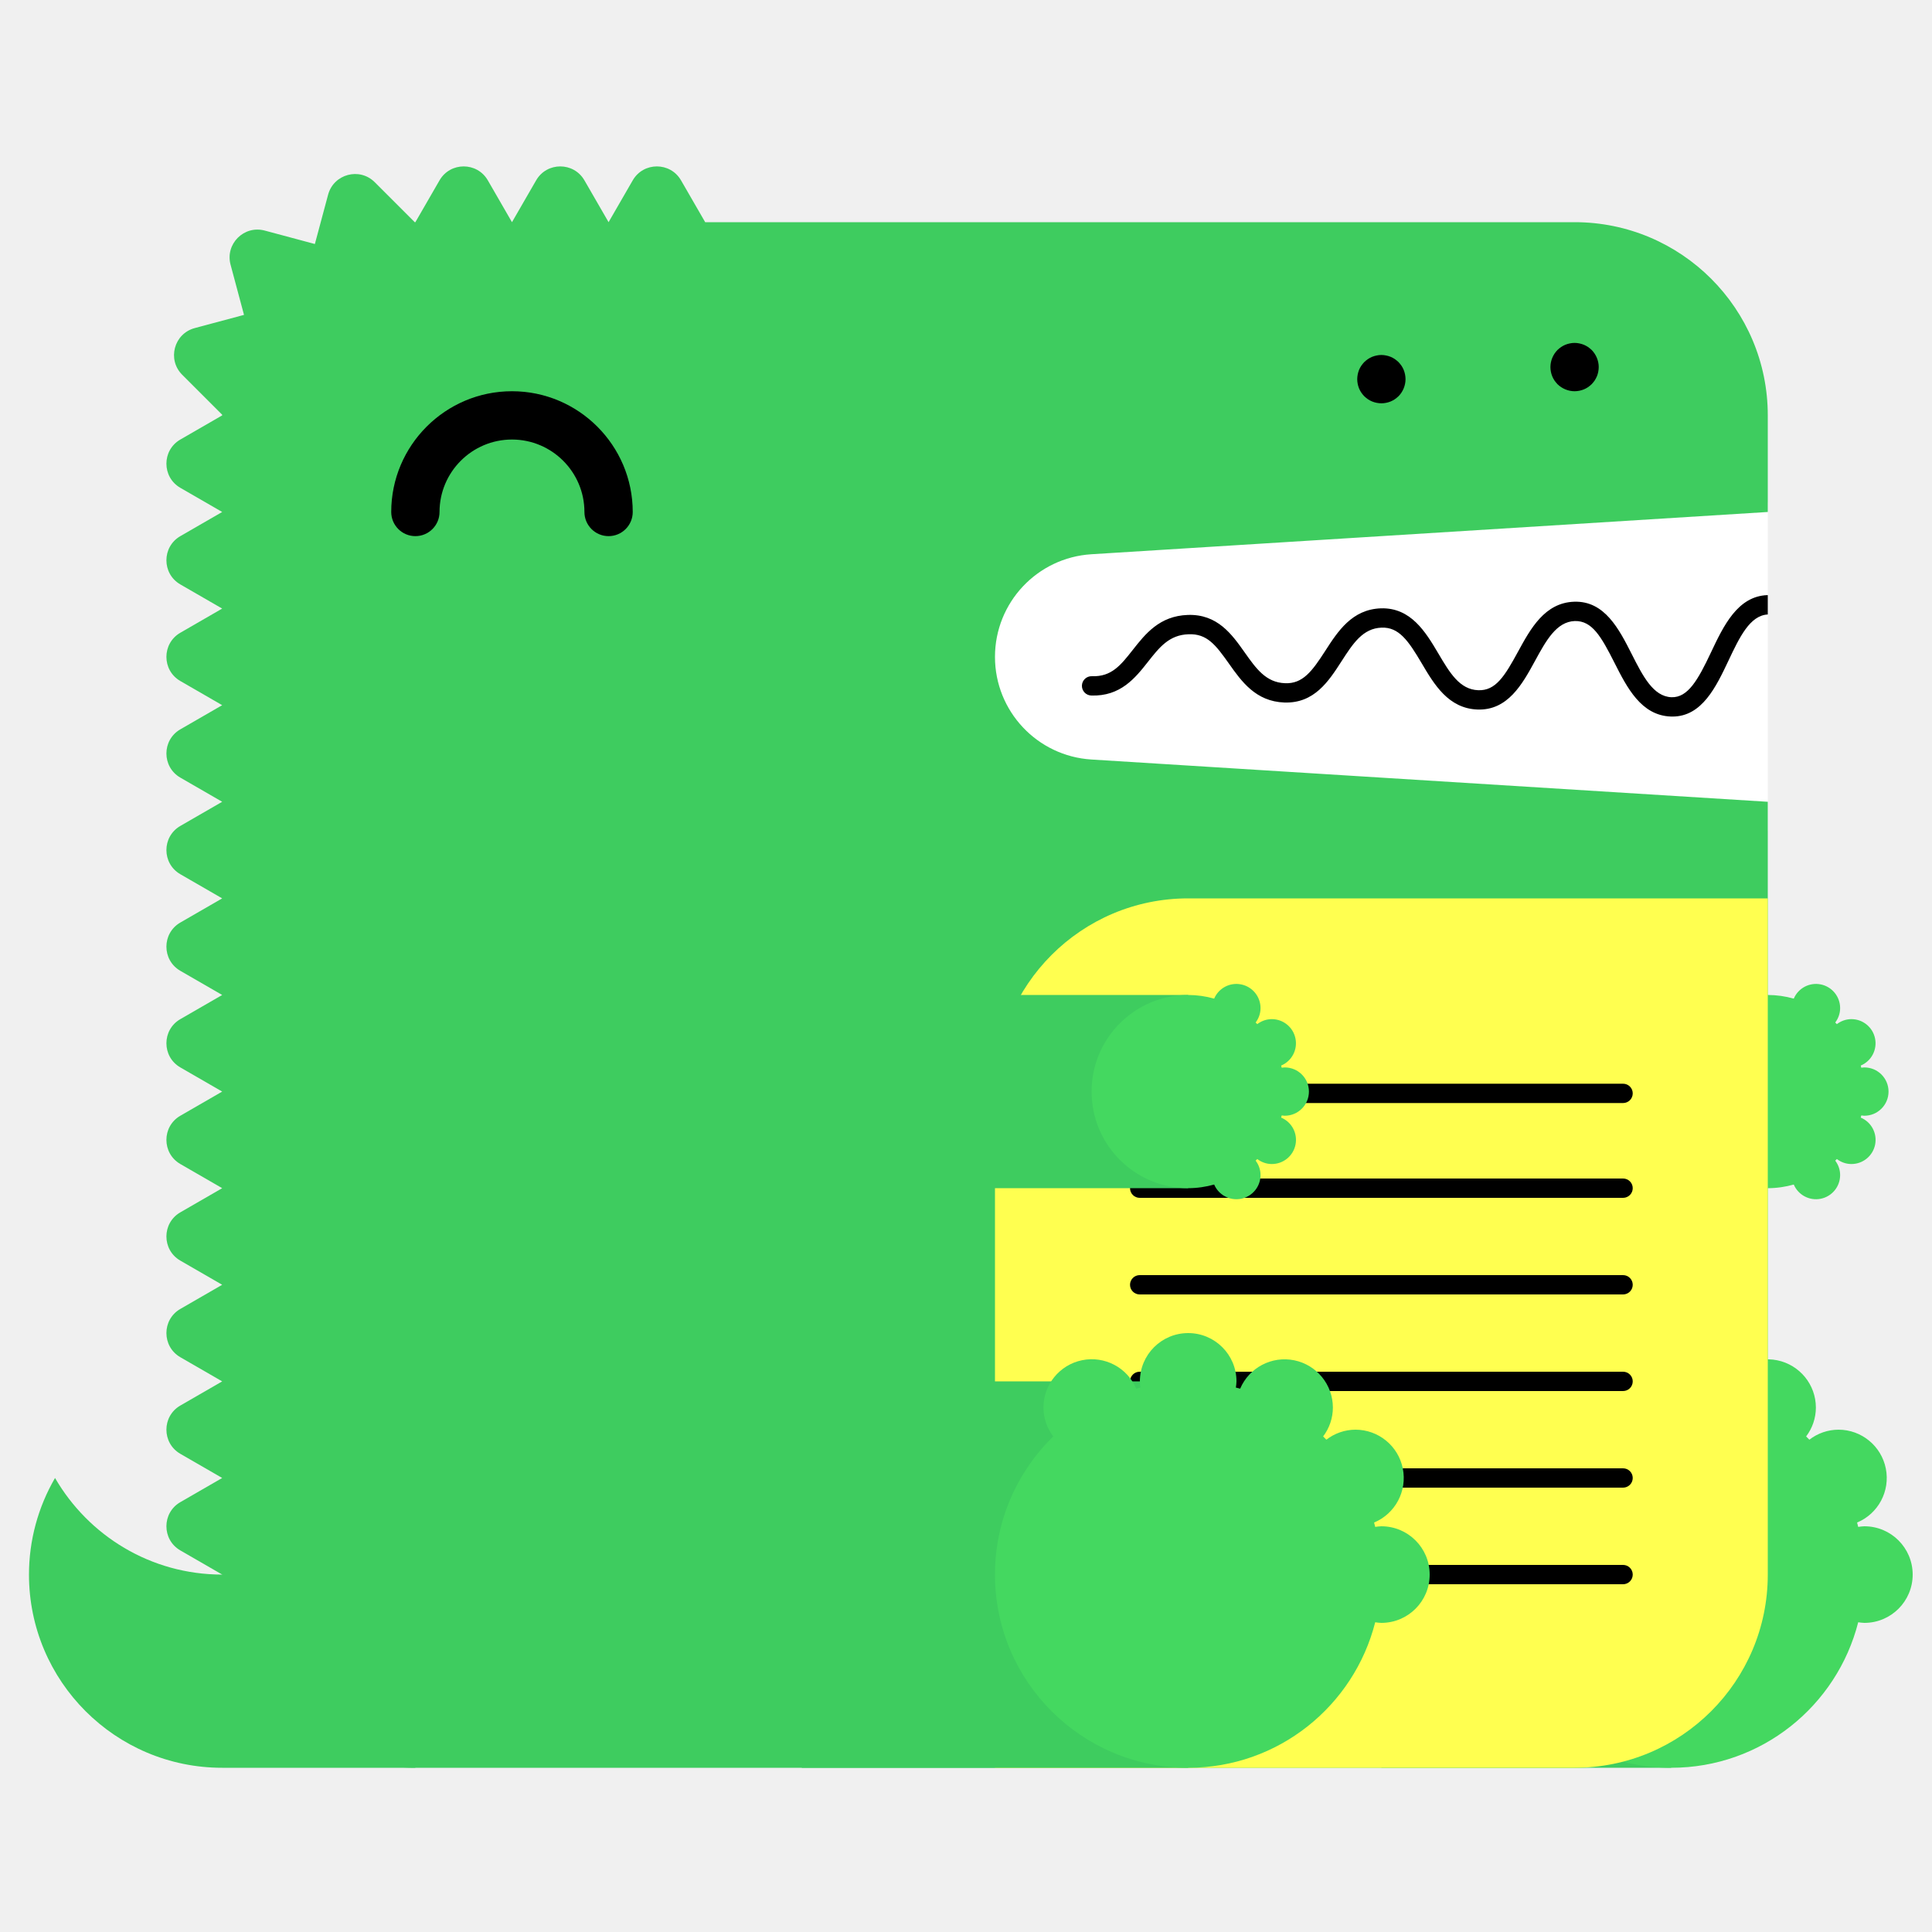
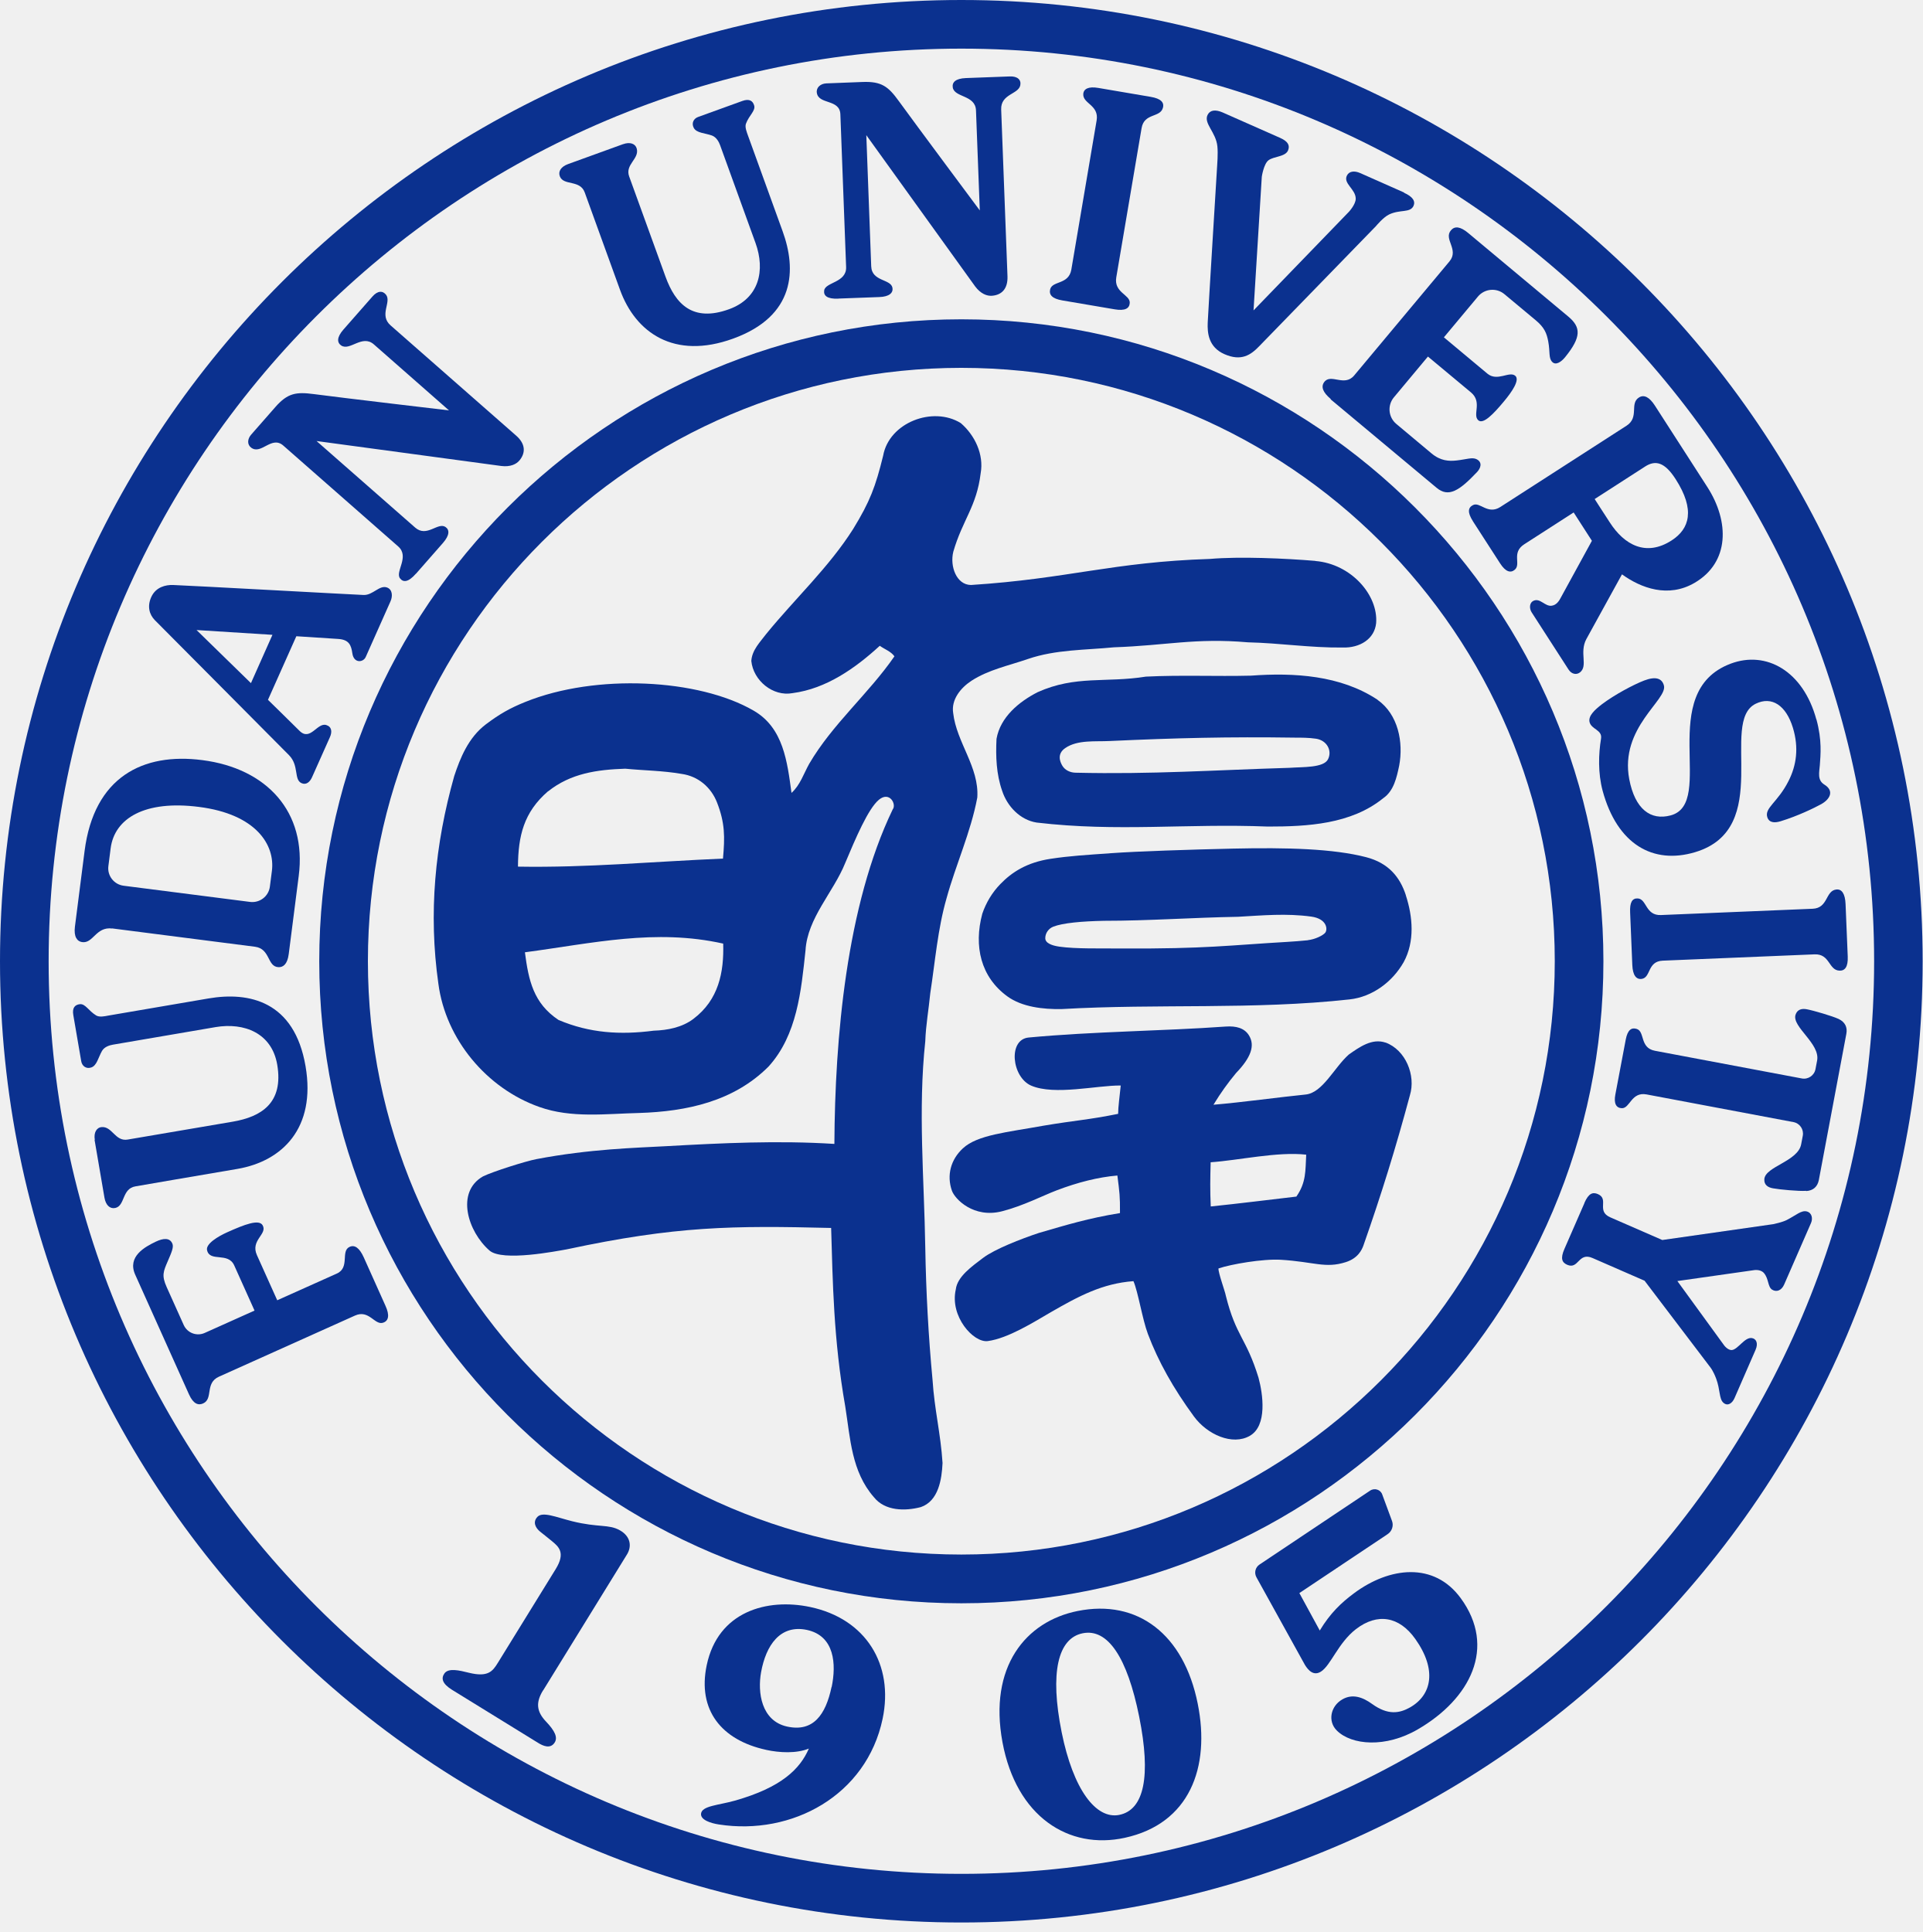
- <svg xmlns="http://www.w3.org/2000/svg" width="200" height="200" viewBox="0 0 200 200">
-   <g fill="none" fill-rule="evenodd">
-     <path fill="#FFF" d="M99 52h84v34H99z" />
-     <path d="M23 163c-7.398 0-13.843-4.027-17.303-10A19.886 19.886 0 0 0 3 163c0 11.046 8.954 20 20 20h20v-20H23z" fill="#3ECC5F" />
-     <path d="M112.98 57.376L183 53V43c0-11.046-8.954-20-20-20H73l-2.5-4.33c-1.112-1.925-3.889-1.925-5 0L63 23l-2.5-4.33c-1.111-1.925-3.889-1.925-5 0L53 23l-2.5-4.33c-1.111-1.925-3.889-1.925-5 0L43 23c-.022 0-.042.003-.065.003l-4.142-4.141c-1.57-1.571-4.252-.853-4.828 1.294l-1.369 5.104-5.192-1.392c-2.148-.575-4.111 1.389-3.535 3.536l1.39 5.193-5.102 1.367c-2.148.576-2.867 3.259-1.296 4.83l4.142 4.142c0 .021-.003.042-.003.064l-4.33 2.5c-1.925 1.111-1.925 3.889 0 5L23 53l-4.33 2.5c-1.925 1.111-1.925 3.889 0 5L23 63l-4.33 2.5c-1.925 1.111-1.925 3.889 0 5L23 73l-4.33 2.5c-1.925 1.111-1.925 3.889 0 5L23 83l-4.33 2.5c-1.925 1.111-1.925 3.889 0 5L23 93l-4.33 2.5c-1.925 1.111-1.925 3.889 0 5L23 103l-4.33 2.5c-1.925 1.111-1.925 3.889 0 5L23 113l-4.33 2.5c-1.925 1.111-1.925 3.889 0 5L23 123l-4.33 2.5c-1.925 1.111-1.925 3.889 0 5L23 133l-4.33 2.5c-1.925 1.111-1.925 3.889 0 5L23 143l-4.33 2.5c-1.925 1.111-1.925 3.889 0 5L23 153l-4.33 2.5c-1.925 1.111-1.925 3.889 0 5L23 163c0 11.046 8.954 20 20 20h120c11.046 0 20-8.954 20-20V83l-70.02-4.376A10.645 10.645 0 0 1 103 68c0-5.621 4.37-10.273 9.98-10.624" fill="#3ECC5F" />
-     <path fill="#3ECC5F" d="M143 183h30v-40h-30z" />
-     <path d="M193 158c-.219 0-.428.037-.639.064-.038-.15-.074-.301-.116-.451A5 5 0 0 0 190.32 148a4.96 4.96 0 0 0-3.016 1.036 26.531 26.531 0 0 0-.335-.336 4.955 4.955 0 0 0 1.011-2.987 5 5 0 0 0-9.599-1.959c-.148-.042-.297-.077-.445-.115.027-.211.064-.42.064-.639a5 5 0 0 0-5-5 5 5 0 0 0-5 5c0 .219.037.428.064.639-.148.038-.297.073-.445.115a4.998 4.998 0 0 0-9.599 1.959c0 1.125.384 2.151 1.011 2.987-3.717 3.632-6.031 8.693-6.031 14.3 0 11.046 8.954 20 20 20 9.339 0 17.16-6.41 19.361-15.064.211.027.42.064.639.064a5 5 0 0 0 5-5 5 5 0 0 0-5-5" fill="#44D860" />
-     <path fill="#3ECC5F" d="M153 123h30v-20h-30z" />
-     <path d="M193 115.5a2.5 2.5 0 1 0 0-5c-.109 0-.214.019-.319.032-.02-.075-.037-.15-.058-.225a2.501 2.501 0 0 0-.963-4.807c-.569 0-1.088.197-1.508.518a6.653 6.653 0 0 0-.168-.168c.314-.417.506-.931.506-1.494a2.5 2.5 0 0 0-4.8-.979A9.987 9.987 0 0 0 183 103c-5.522 0-10 4.478-10 10s4.478 10 10 10c.934 0 1.833-.138 2.69-.377a2.5 2.5 0 0 0 4.8-.979c0-.563-.192-1.077-.506-1.494.057-.055.113-.111.168-.168.42.321.939.518 1.508.518a2.5 2.5 0 0 0 .963-4.807c.021-.074.038-.15.058-.225.105.013.21.032.319.032" fill="#44D860" />
-     <path d="M63 55.5a2.5 2.5 0 0 1-2.5-2.5c0-4.136-3.364-7.5-7.5-7.5s-7.5 3.364-7.5 7.5a2.5 2.5 0 1 1-5 0c0-6.893 5.607-12.5 12.5-12.5S65.5 46.107 65.5 53a2.5 2.5 0 0 1-2.5 2.5" fill="#000" />
-     <path d="M103 183h60c11.046 0 20-8.954 20-20V93h-60c-11.046 0-20 8.954-20 20v70z" fill="#FFFF50" />
-     <path d="M168.02 124h-50.04a1 1 0 1 1 0-2h50.04a1 1 0 1 1 0 2m0 20h-50.04a1 1 0 1 1 0-2h50.04a1 1 0 1 1 0 2m0 20h-50.04a1 1 0 1 1 0-2h50.04a1 1 0 1 1 0 2m0-49.814h-50.04a1 1 0 1 1 0-2h50.04a1 1 0 1 1 0 2m0 19.814h-50.04a1 1 0 1 1 0-2h50.04a1 1 0 1 1 0 2m0 20h-50.04a1 1 0 1 1 0-2h50.04a1 1 0 1 1 0 2M183 61.611c-.012 0-.022-.006-.034-.005-3.09.105-4.552 3.196-5.842 5.923-1.346 2.85-2.387 4.703-4.093 4.647-1.889-.068-2.969-2.202-4.113-4.46-1.314-2.594-2.814-5.536-5.963-5.426-3.046.104-4.513 2.794-5.807 5.167-1.377 2.528-2.314 4.065-4.121 3.994-1.927-.07-2.951-1.805-4.136-3.813-1.321-2.236-2.848-4.75-5.936-4.664-2.994.103-4.465 2.385-5.763 4.4-1.373 2.13-2.335 3.428-4.165 3.351-1.973-.07-2.992-1.51-4.171-3.177-1.324-1.873-2.816-3.993-5.895-3.89-2.928.1-4.399 1.97-5.696 3.618-1.232 1.564-2.194 2.802-4.229 2.724a1 1 0 0 0-.072 2c3.017.101 4.545-1.8 5.872-3.487 1.177-1.496 2.193-2.787 4.193-2.855 1.926-.082 2.829 1.115 4.195 3.045 1.297 1.834 2.769 3.914 5.731 4.021 3.103.104 4.596-2.215 5.918-4.267 1.182-1.834 2.202-3.417 4.15-3.484 1.793-.067 2.769 1.35 4.145 3.681 1.297 2.197 2.766 4.686 5.787 4.796 3.125.108 4.634-2.62 5.949-5.035 1.139-2.088 2.214-4.06 4.119-4.126 1.793-.042 2.728 1.595 4.111 4.33 1.292 2.553 2.757 5.445 5.825 5.556l.169.003c3.064 0 4.518-3.075 5.805-5.794 1.139-2.41 2.217-4.68 4.067-4.773v-2z" fill="#000" />
-     <path fill="#3ECC5F" d="M83 183h40v-40H83z" />
-     <path d="M143 158c-.219 0-.428.037-.639.064-.038-.15-.074-.301-.116-.451A5 5 0 0 0 140.32 148a4.96 4.96 0 0 0-3.016 1.036 26.531 26.531 0 0 0-.335-.336 4.955 4.955 0 0 0 1.011-2.987 5 5 0 0 0-9.599-1.959c-.148-.042-.297-.077-.445-.115.027-.211.064-.42.064-.639a5 5 0 0 0-5-5 5 5 0 0 0-5 5c0 .219.037.428.064.639-.148.038-.297.073-.445.115a4.998 4.998 0 0 0-9.599 1.959c0 1.125.384 2.151 1.011 2.987-3.717 3.632-6.031 8.693-6.031 14.3 0 11.046 8.954 20 20 20 9.339 0 17.16-6.41 19.361-15.064.211.027.42.064.639.064a5 5 0 0 0 5-5 5 5 0 0 0-5-5" fill="#44D860" />
-     <path fill="#3ECC5F" d="M83 123h40v-20H83z" />
-     <path d="M133 115.5a2.5 2.5 0 1 0 0-5c-.109 0-.214.019-.319.032-.02-.075-.037-.15-.058-.225a2.501 2.501 0 0 0-.963-4.807c-.569 0-1.088.197-1.508.518a6.653 6.653 0 0 0-.168-.168c.314-.417.506-.931.506-1.494a2.5 2.5 0 0 0-4.8-.979A9.987 9.987 0 0 0 123 103c-5.522 0-10 4.478-10 10s4.478 10 10 10c.934 0 1.833-.138 2.69-.377a2.5 2.5 0 0 0 4.8-.979c0-.563-.192-1.077-.506-1.494.057-.055.113-.111.168-.168.42.321.939.518 1.508.518a2.5 2.5 0 0 0 .963-4.807c.021-.074.038-.15.058-.225.105.013.21.032.319.032" fill="#44D860" />
-     <path d="M143 41.75c-.16 0-.33-.02-.49-.05a2.52 2.52 0 0 1-.47-.14c-.15-.06-.29-.14-.431-.23-.13-.09-.259-.2-.38-.31-.109-.12-.219-.24-.309-.38s-.17-.28-.231-.43a2.619 2.619 0 0 1-.189-.96c0-.16.02-.33.05-.49.03-.16.08-.31.139-.47.061-.15.141-.29.231-.43.09-.13.2-.26.309-.38.121-.11.25-.22.38-.31.141-.09.281-.17.431-.23.149-.06.31-.11.47-.14.32-.07.65-.07.98 0 .159.03.32.08.47.14.149.06.29.14.43.23.13.09.259.2.38.31.11.12.22.25.31.38.09.14.17.28.23.43.06.16.11.31.14.47.029.16.05.33.05.49 0 .66-.271 1.31-.73 1.77-.121.11-.25.22-.38.31-.14.09-.281.17-.43.23a2.565 2.565 0 0 1-.96.19m20-1.25c-.66 0-1.3-.27-1.771-.73a3.802 3.802 0 0 1-.309-.38c-.09-.14-.17-.28-.231-.43a2.619 2.619 0 0 1-.189-.96c0-.66.27-1.3.729-1.77.121-.11.25-.22.38-.31.141-.09.281-.17.431-.23.149-.06.31-.11.47-.14.32-.07.66-.07.98 0 .159.03.32.08.47.14.149.06.29.14.43.23.13.09.259.2.38.31.459.47.73 1.11.73 1.77 0 .16-.021.33-.05.49-.03.16-.08.32-.14.47-.07.15-.14.29-.23.43-.09.13-.2.26-.31.38-.121.11-.25.22-.38.31-.14.09-.281.17-.43.23a2.565 2.565 0 0 1-.96.19" fill="#000" />
-   </g>
+ <svg xmlns="http://www.w3.org/2000/svg" width="200" height="201" viewBox="0 0 200 201" fill="none">
+   <path d="M138.428 41.511C137.592 40.811 137.4 40.235 137.739 39.761C138.428 38.8 139.84 40.291 140.867 39.06L150.774 27.2C151.813 25.957 150.119 24.873 150.943 23.947C151.327 23.506 151.903 23.551 152.739 24.252L163.142 32.938C164.475 34.056 164.498 35.073 162.804 37.163C162.397 37.66 161.832 38.044 161.459 37.648C161.075 37.253 161.256 36.62 161.053 35.525C160.895 34.7 160.68 34.09 159.742 33.311L156.489 30.6C155.665 29.911 154.422 30.024 153.733 30.86L150.198 35.095L154.716 38.868C155.755 39.738 156.998 38.575 157.619 39.094C158.127 39.523 157.269 40.777 156.444 41.76C155.348 43.081 154.287 44.177 153.778 43.725C153.134 43.16 154.23 41.839 153.01 40.822L148.537 37.095L145.002 41.331C144.301 42.166 144.414 43.398 145.239 44.098L148.91 47.17C149.859 47.961 150.728 47.995 151.53 47.905C152.547 47.792 153.157 47.543 153.609 47.78C154.241 48.108 154.016 48.718 153.654 49.102C151.79 51.079 150.672 51.779 149.441 50.751L138.416 41.545L138.428 41.511Z" fill="#0B318F" />
+   <path d="M100 200.011C44.866 200.011 0 155.145 0 100.011C0 44.877 44.866 0 100 0C155.134 0 200 44.866 200 100.011C200 155.156 155.134 200.011 100 200.011ZM100 5.06C47.656 5.06 5.06 47.656 5.06 100.011C5.06 152.366 47.656 194.951 100 194.951C152.344 194.951 194.951 152.355 194.951 100.011C194.951 47.667 152.355 5.06 100 5.06Z" fill="#0B318F" />
+   <path d="M100 166.802C63.165 166.802 33.209 136.835 33.209 100.011C33.209 63.188 63.176 33.22 100 33.22C136.824 33.22 166.791 63.188 166.791 100.011C166.791 136.835 136.824 166.802 100 166.802ZM100 38.27C65.955 38.27 38.27 65.966 38.27 100C38.27 134.034 65.966 161.731 100 161.731C134.034 161.731 161.731 134.034 161.731 100C161.731 65.966 134.034 38.27 100 38.27Z" fill="#0B318F" />
+   <path d="M172.97 99.944C171.343 100.011 171.75 101.694 170.778 101.841C170.202 101.92 169.841 101.468 169.796 100.384L169.57 94.917C169.525 93.878 169.784 93.437 170.372 93.471C171.309 93.539 171.162 95.267 172.778 95.199L188.558 94.544C190.184 94.477 189.868 92.692 190.997 92.545C191.585 92.466 191.935 92.974 191.98 94.059L192.206 99.514C192.251 100.61 191.901 101.005 191.348 100.983C190.195 100.938 190.376 99.221 188.75 99.288L172.97 99.944Z" fill="#0B318F" />
+   <path d="M188.953 74.856C189.54 77.025 189.382 78.504 189.303 79.611C189.247 80.346 189.021 81.159 189.766 81.622C190.851 82.288 190.342 83.169 189.439 83.667C188.716 84.062 187.033 84.886 185.225 85.44C184.672 85.609 184.062 85.643 183.847 85.045C183.508 84.051 184.92 83.497 186.05 81.249C186.874 79.623 187.134 77.793 186.502 75.714C185.79 73.388 184.31 72.394 182.627 73.218C178.798 75.105 184.559 86.197 176.324 88.659C171.942 89.969 168.225 87.835 166.712 82.277C166.215 80.425 166.283 78.437 166.542 76.855C166.701 75.906 165.526 75.906 165.345 75.105C165.209 74.461 165.899 73.839 166.644 73.263C167.943 72.281 169.908 71.23 171.027 70.801C172.235 70.338 172.879 70.575 173.083 71.309C173.5 72.811 168.463 75.692 169.479 81.069C170.078 84.186 171.704 85.395 173.794 84.83C178.55 83.542 172.168 72.021 180.018 69.05C183.723 67.649 187.575 69.807 188.942 74.856H188.953Z" fill="#0B318F" />
+   <path d="M187.891 123.913C188.614 123.868 189.066 123.461 189.201 122.761L192.059 107.568C192.195 106.868 191.924 106.326 191.257 106.009C190.602 105.704 188.625 105.128 187.959 105.004C187.451 104.902 186.954 105.004 186.773 105.58C186.389 106.834 189.36 108.573 189.021 110.336L188.851 111.228C188.727 111.894 188.083 112.324 187.428 112.199L172.145 109.319C170.552 109.014 171.128 107.331 170.259 107.048C169.705 106.868 169.31 107.15 169.118 108.133L168.033 113.871C167.853 114.809 168.124 115.272 168.7 115.294C169.558 115.328 169.683 113.566 171.275 113.86L186.558 116.74C187.225 116.864 187.654 117.508 187.53 118.163L187.36 119.056C187.021 120.829 183.633 121.36 183.531 122.67C183.486 123.28 183.915 123.54 184.435 123.63C185.101 123.755 187.146 123.947 187.869 123.89L187.891 123.913Z" fill="#0B318F" />
+   <path d="M164.814 125.144C165.255 124.139 165.684 124.003 166.215 124.229C167.424 124.76 166.012 125.991 167.503 126.646L172.913 129.007L184.457 127.358C184.457 127.358 185.395 127.166 185.858 126.929C186.863 126.409 187.383 125.889 187.948 126.036C188.501 126.183 188.58 126.793 188.388 127.234L185.587 133.65C185.316 134.259 184.796 134.463 184.333 134.169C183.87 133.864 184.005 133.04 183.486 132.441C183.113 132.012 182.424 132.147 182.424 132.147L174.483 133.277L179.329 139.941C179.329 139.941 179.736 140.517 180.188 140.449C180.809 140.348 181.498 139.105 182.221 139.207C182.661 139.263 182.932 139.715 182.616 140.438L180.425 145.465C180.188 145.996 179.724 146.334 179.273 145.939C178.81 145.533 178.956 144.584 178.516 143.42C178.211 142.607 177.917 142.257 177.917 142.257L171.072 133.243L165.661 130.882C164.17 130.227 164.227 132.113 163.018 131.582C162.487 131.345 162.295 130.939 162.736 129.933L164.826 125.144H164.814Z" fill="#0B318F" />
+   <path d="M11.668 96.6C9.963 96.385 9.703 98.193 8.528 98.012C8.031 97.933 7.658 97.47 7.794 96.408L8.799 88.535C9.782 80.843 14.854 78.278 21.044 79.081C27.742 79.939 31.933 84.457 31.074 91.133L30.035 99.254C29.899 100.339 29.436 100.644 28.962 100.621C27.776 100.565 28.137 98.712 26.533 98.498L11.657 96.589L11.668 96.6ZM26.014 93.833C27.019 93.957 27.934 93.257 28.07 92.263C28.07 92.263 28.137 91.732 28.284 90.602C28.623 87.925 26.669 84.706 20.694 83.949C15.057 83.226 11.917 85.135 11.51 88.252C11.363 89.382 11.273 90.116 11.273 90.116C11.149 91.11 11.86 92.025 12.866 92.15L26.014 93.833Z" fill="#0B318F" />
+   <path d="M9.861 118.581C9.737 117.836 10.042 117.305 10.573 117.26C11.68 117.169 11.973 118.773 13.272 118.559C14.255 118.389 20.332 117.35 24.218 116.695C27.177 116.187 29.515 114.752 28.838 110.765C28.273 107.466 25.392 106.359 22.433 106.856C20.208 107.24 11.906 108.652 11.736 108.686C11.42 108.743 10.866 108.89 10.607 109.341C10.223 110.019 10.076 110.866 9.488 111.058C8.946 111.239 8.528 110.889 8.449 110.403L7.625 105.603C7.489 104.823 7.817 104.53 8.302 104.473C8.878 104.405 9.206 105.162 10.008 105.648C10.347 105.851 10.912 105.727 11.262 105.659C11.781 105.569 18.175 104.473 21.699 103.874C25.867 103.163 30.622 104.112 31.786 110.934C32.882 117.373 29.357 120.807 24.703 121.609C20.75 122.286 15.012 123.258 14.086 123.427C12.662 123.664 13.024 125.46 11.985 125.675C11.431 125.788 11.002 125.381 10.866 124.602L9.838 118.593L9.861 118.581Z" fill="#0B318F" />
+   <path d="M43.262 59.686C42.46 60.601 41.941 60.601 41.613 60.172C41.071 59.483 42.641 57.924 41.421 56.851L29.47 46.357C28.25 45.284 27.189 47.34 26.138 46.583C25.686 46.255 25.731 45.657 26.138 45.205L28.634 42.358C29.922 40.89 30.792 40.755 32.667 41.003C35.367 41.364 46.707 42.697 46.707 42.697L38.891 35.83C37.671 34.757 36.395 36.553 35.491 35.943C35.062 35.649 35.005 35.107 35.728 34.282L38.744 30.848C39.275 30.238 39.817 30.216 40.167 30.679C40.732 31.458 39.41 32.78 40.63 33.853L53.688 45.318C54.671 46.176 54.682 47.103 54.061 47.871C53.722 48.3 53.089 48.594 52.152 48.481L32.927 45.883L43.183 54.885C44.403 55.958 45.544 54.287 46.346 54.829C46.775 55.123 46.775 55.687 46.086 56.478L43.273 59.686H43.262Z" fill="#0B318F" />
+   <path d="M116.119 28.849C115.848 30.453 117.565 30.645 117.52 31.515C117.486 32.091 117.034 32.362 115.95 32.181L110.505 31.255C109.443 31.074 109.104 30.668 109.24 30.103C109.466 29.188 111.171 29.64 111.443 28.047L114.074 12.527C114.346 10.923 112.617 10.787 112.685 9.782C112.719 9.251 113.216 8.969 114.255 9.149L119.7 10.076C120.75 10.256 121.134 10.652 120.965 11.228C120.671 12.267 119.022 11.736 118.751 13.329L116.119 28.849Z" fill="#0B318F" />
+   <path d="M153.214 54.219C152.626 53.304 152.705 52.807 153.225 52.547C153.948 52.174 154.75 53.586 156.06 52.751L169.197 44.29C170.564 43.409 169.468 41.974 170.507 41.342C171.015 41.037 171.569 41.297 172.156 42.212L177.59 50.65C179.928 54.275 179.916 58.511 176.279 60.635C173.534 62.239 170.711 61.188 168.722 59.754C168.722 59.754 165.594 65.424 165.018 66.486C164.261 67.898 165.221 69.276 164.351 69.954C163.99 70.236 163.481 70.146 163.165 69.66L159.313 63.685C159.087 63.323 159.053 62.691 159.562 62.487C160.217 62.216 160.725 63.109 161.403 63.018C161.934 62.95 162.205 62.476 162.374 62.148C162.566 61.787 165.594 56.263 165.594 56.263L163.696 53.315L158.556 56.625C157.19 57.506 158.263 58.703 157.562 59.279C157.145 59.63 156.625 59.517 156.038 58.602L153.202 54.208L153.214 54.219ZM165.887 51.926C165.887 51.926 166.847 53.428 167.457 54.355C168.96 56.693 171.23 57.947 173.896 56.218C175.748 55.021 176.358 53.044 174.303 49.847C173.173 48.085 172.213 47.837 171.128 48.537L165.887 51.915V51.926Z" fill="#0B318F" />
+   <path d="M64.814 15.001C65.526 14.741 66.102 14.944 66.237 15.464C66.52 16.537 64.995 17.113 65.447 18.355C65.786 19.293 67.887 25.088 69.231 28.793C70.259 31.616 72.043 33.548 75.839 32.17C78.99 31.029 79.612 28.115 78.595 25.291C77.827 23.167 74.958 15.249 74.901 15.091C74.788 14.786 74.54 14.278 74.054 14.097C73.32 13.837 72.461 13.848 72.168 13.306C71.897 12.798 72.168 12.323 72.631 12.165L77.217 10.505C77.962 10.234 78.312 10.505 78.448 10.968C78.617 11.521 77.928 11.985 77.601 12.854C77.454 13.227 77.691 13.758 77.804 14.097C77.985 14.594 80.199 20.694 81.407 24.048C82.853 28.024 82.763 32.87 76.257 35.231C70.112 37.456 66.113 34.599 64.498 30.159C63.131 26.387 61.154 20.919 60.827 20.027C60.341 18.672 58.636 19.349 58.24 18.355C58.037 17.836 58.353 17.339 59.099 17.068L64.837 14.989L64.814 15.001Z" fill="#0B318F" />
+   <path d="M87.225 31.074C86.016 31.119 85.654 30.747 85.734 30.216C85.858 29.346 88.072 29.414 88.015 27.787L87.417 11.894C87.36 10.268 85.124 10.912 84.966 9.635C84.898 9.093 85.361 8.698 85.96 8.675L89.743 8.528C91.698 8.46 92.398 8.991 93.505 10.527C95.098 12.73 101.92 21.891 101.92 21.891L101.525 11.488C101.468 9.861 99.277 10.166 99.108 9.093C99.028 8.573 99.379 8.167 100.474 8.122L105.038 7.952C105.84 7.918 106.246 8.302 106.133 8.867C105.953 9.816 104.089 9.759 104.145 11.386L104.801 28.747C104.846 30.058 104.191 30.69 103.197 30.769C102.654 30.814 102.011 30.555 101.446 29.809L90.116 14.063L90.625 27.697C90.681 29.323 92.68 28.996 92.838 29.956C92.918 30.464 92.511 30.871 91.46 30.905L87.202 31.063L87.225 31.074Z" fill="#0B318F" />
+   <path d="M136.824 58.353C133.717 58.093 128.973 57.879 125.856 58.15C115.678 58.477 111.149 60.206 101.005 60.861C99.492 60.849 98.791 58.918 99.164 57.404C100.124 54.083 101.593 52.705 102.011 49.237C102.361 47.283 101.412 45.284 99.943 44.019C97.052 42.223 92.488 43.951 91.867 47.408C91.076 50.627 90.5 52.174 88.749 55.032C86.208 59.042 82.695 62.284 79.713 65.944C79.069 66.802 78.222 67.627 78.154 68.768C78.358 70.801 80.402 72.495 82.447 72.111C85.96 71.648 88.964 69.524 91.517 67.186C92.014 67.548 92.669 67.762 93.042 68.282C90.342 72.19 86.592 75.33 84.175 79.465C83.599 80.493 83.237 81.678 82.334 82.492C81.893 79.284 81.509 75.726 78.391 73.93C72.687 70.62 61.99 70.055 54.648 73.026C53.044 73.67 51.96 74.291 50.548 75.353C48.707 76.742 47.859 78.9 47.249 80.741C45.239 87.88 44.561 95.007 45.6 102.338C46.357 108.122 50.627 113.238 56.117 115.17C59.449 116.356 63.041 115.87 66.497 115.791C71.433 115.633 76.313 114.594 79.939 110.968C82.921 107.692 83.339 103.084 83.791 98.882C83.983 95.516 86.694 92.827 87.914 89.8C88.998 87.225 90.308 84.13 91.427 83.203C92.545 82.277 93.279 83.689 92.861 84.209C88.038 94.228 86.852 108.042 86.795 119.01C80.922 118.638 75.104 118.92 69.242 119.248C66.204 119.417 61.358 119.53 55.8 120.592C54.716 120.795 51.282 121.88 50.243 122.388C47.374 124.026 48.673 128.149 50.92 130.103C52.265 131.278 57.913 130.159 58.952 129.979C70.36 127.539 76.211 127.505 86.457 127.753C86.626 133.299 86.694 139.32 87.925 146.323C88.456 149.655 88.569 153.089 90.907 155.766C92.059 157.212 94.149 157.224 95.787 156.794C97.628 156.162 97.967 153.903 98.046 152.208C97.854 149.158 97.199 146.628 97.007 143.578C96.577 139.004 96.329 134.418 96.25 129.82C96.137 122.659 95.482 115.464 96.25 108.325C96.306 106.653 96.611 104.993 96.769 103.332C97.278 100.034 97.537 96.668 98.464 93.448C99.435 89.924 100.983 86.581 101.66 82.978C101.875 79.815 99.503 77.251 99.153 74.189C98.927 72.778 99.943 71.558 101.039 70.835C102.824 69.671 104.959 69.242 106.947 68.553C109.827 67.57 112.888 67.638 115.87 67.344C121.382 67.152 124.319 66.35 129.809 66.825C133.175 66.904 136.281 67.401 139.659 67.367C141.455 67.424 142.98 66.486 143.149 64.826C143.375 61.911 140.551 58.669 136.824 58.364V58.353ZM57.009 82.334C59.381 80.447 62.103 80.075 65.04 79.973C66.994 80.165 68.971 80.176 70.902 80.515C72.631 80.752 73.975 81.916 74.585 83.486C75.421 85.621 75.409 87.089 75.206 89.326C67.954 89.631 61.132 90.286 53.88 90.162C53.903 86.987 54.467 84.514 57.009 82.322V82.334ZM72.122 106.009C70.948 106.89 69.445 107.184 67.999 107.229C64.543 107.681 61.335 107.489 58.093 106.111C55.495 104.371 54.987 102.022 54.603 99.074C61.674 98.136 68.146 96.589 75.229 98.17C75.319 101.152 74.754 104.021 72.134 105.998L72.122 106.009Z" fill="#0B318F" />
+   <path d="M143.296 72.8C139.444 70.247 134.598 69.965 130.125 70.293C126.488 70.383 122.84 70.213 119.202 70.394C115.023 71.061 111.905 70.236 107.941 72.01C105.998 73.004 104.055 74.607 103.66 76.867C103.569 78.674 103.637 80.549 104.247 82.277C104.767 83.881 106.111 85.304 107.828 85.576C116.266 86.57 123.427 85.654 131.887 85.993C135.999 85.993 140.54 85.756 143.883 83.045C144.99 82.288 145.284 80.888 145.544 79.668C146.007 77.217 145.442 74.325 143.296 72.811V72.8ZM134.135 79.882C126.24 80.12 119.812 80.572 111.917 80.391C111.352 80.391 110.799 80.142 110.516 79.679C110.234 79.216 109.951 78.414 110.81 77.827C112.086 76.946 113.95 77.171 115.43 77.093C122.365 76.776 127.753 76.641 134.7 76.742C135.378 76.742 136.146 76.742 136.903 76.855C138.021 77.025 138.597 78.087 138.145 78.99C137.693 79.894 135.536 79.781 134.135 79.882Z" fill="#0B318F" />
+   <path d="M146.244 93.144C145.634 91.268 144.46 89.789 142.11 89.179C138.71 88.298 133.898 88.162 128.284 88.286C123.755 88.388 118.276 88.569 115.611 88.761C112.945 88.953 111.296 89.043 109.285 89.348C106.823 89.721 105.252 90.738 104.055 91.98C103.219 92.838 102.575 93.9 102.18 95.064C101.276 98.441 102.022 101.649 104.789 103.66C106.314 104.767 108.494 105.015 110.437 104.981C120.411 104.405 130.442 105.072 140.382 103.976C142.765 103.716 144.855 102.146 146.018 100.09C147.182 97.955 146.967 95.369 146.233 93.132L146.244 93.144ZM136.056 97.82C135.491 97.876 134.44 97.967 133.943 97.989C127.878 98.34 125.426 98.724 116.729 98.678C114.413 98.656 111.951 98.735 110.189 98.486C109.421 98.373 108.732 98.125 108.732 97.605C108.732 97.086 109.07 96.6 109.567 96.408C110.539 96.024 112.538 95.843 114.842 95.798C119.496 95.798 124.127 95.459 128.781 95.38C131.379 95.233 133.796 95.007 136.383 95.358C138.055 95.583 138.123 96.702 137.852 97.04C137.614 97.334 136.779 97.73 136.067 97.809L136.056 97.82Z" fill="#0B318F" />
+   <path d="M144.132 108.472C142.72 107.986 141.398 108.946 140.303 109.714C138.778 111.07 137.592 113.69 135.818 113.871C133.187 114.131 129.12 114.696 126.228 114.933C126.985 113.69 127.708 112.685 128.578 111.635C130.114 110.042 130.589 108.777 129.911 107.704C129.448 106.969 128.612 106.721 127.494 106.8C121.044 107.263 113.736 107.308 107.003 107.941C104.835 108.144 105.241 112.064 107.263 112.945C109.703 113.995 114.153 112.9 116.582 112.934C116.469 114.063 116.311 115.17 116.311 115.882C113.171 116.514 111.917 116.548 108.551 117.113C104.767 117.802 101.672 118.062 100.158 119.474C98.893 120.648 98.464 122.275 99.017 123.868C99.322 124.749 101.288 126.782 104.247 126.014C106.439 125.449 108.483 124.387 109.906 123.845C112.132 122.998 114.244 122.467 116.232 122.298C116.458 124.071 116.514 124.421 116.503 126.206C113.216 126.737 110.945 127.437 108.065 128.273C106.224 128.883 103.468 129.956 102.259 130.871C101.118 131.741 99.582 132.802 99.424 134.147C98.78 136.959 101.265 139.715 102.745 139.523C104.868 139.241 107.557 137.535 109.308 136.519C112.211 134.847 114.673 133.525 117.904 133.288C118.389 134.406 118.83 137.242 119.406 138.778C120.49 141.658 122.06 144.448 124.195 147.363C125.585 149.26 128.205 150.412 130.001 149.384C131.854 148.334 131.368 145.013 130.916 143.341C129.628 139.151 128.578 139.072 127.516 134.813C127.437 134.35 126.725 132.441 126.748 131.967C128.036 131.526 131.357 130.95 133.243 131.063C136.711 131.278 137.863 131.989 139.986 131.311C141.274 130.905 141.67 130.012 141.828 129.572C143.703 124.229 145.194 119.417 146.662 113.95C147.295 111.883 146.222 109.229 144.121 108.46L144.132 108.472ZM134.858 124.489C132.52 124.76 128.623 125.246 125.946 125.517C125.867 123.766 125.89 122.67 125.935 120.92C128.872 120.716 132.915 119.79 135.875 120.129C135.785 121.823 135.875 123.02 134.858 124.478V124.489Z" fill="#0B318F" />
+   <path d="M27.878 72.811C27.878 72.811 30.43 75.308 31.153 76.031C32.283 77.16 32.994 75.138 33.943 75.432C34.519 75.613 34.565 76.144 34.316 76.697L32.452 80.876C32.226 81.374 31.842 81.678 31.39 81.487C30.532 81.136 31.142 79.668 30.069 78.572C29.075 77.556 16.627 65.051 16.107 64.52C15.52 63.922 15.305 63.063 15.735 62.114C16.209 61.064 17.248 60.838 17.994 60.861C19.88 60.928 36.869 61.866 37.829 61.9C38.789 61.934 39.467 60.838 40.257 61.12C40.822 61.324 40.867 62.013 40.619 62.566L38.044 68.35C37.784 68.937 36.801 69.027 36.654 67.977C36.53 67.107 36.304 66.554 35.197 66.475C34.587 66.429 30.826 66.192 30.826 66.192L27.878 72.8V72.811ZM28.341 66.045L20.445 65.548L26.104 71.072L28.341 66.045Z" fill="#0B318F" />
+   <path d="M146.041 20.05C146.956 20.456 147.261 20.931 147.035 21.428C146.673 22.173 145.657 21.767 144.505 22.309C143.883 22.603 143.127 23.529 143.127 23.529C143.127 23.529 131.854 35.118 130.984 36.022C130.103 36.937 129.12 37.614 127.369 36.846C125.697 36.112 125.585 34.621 125.63 33.559C125.675 32.498 126.612 17.226 126.612 17.226C126.612 17.226 126.714 15.972 126.635 15.226C126.488 13.747 125.178 12.832 125.618 11.951C125.867 11.454 126.409 11.363 127.189 11.702L133.164 14.345C134 14.718 134.192 15.136 133.988 15.645C133.706 16.322 132.52 16.254 131.955 16.672C131.447 17.056 131.255 18.389 131.255 18.389L130.396 32.294L140.325 22.026C140.325 22.026 141.026 21.27 141.026 20.671C141.026 19.666 139.67 19.078 140.122 18.242C140.337 17.836 140.845 17.723 141.489 18.005L146.075 20.038L146.041 20.05Z" fill="#0B318F" />
+   <path d="M40.099 135.852C40.551 136.846 40.416 137.411 39.873 137.603C38.981 137.931 38.405 136.202 36.925 136.869L22.772 143.228C21.292 143.895 22.207 145.521 21.134 146.007C20.637 146.233 20.117 146.075 19.666 145.081L14.063 132.61C13.216 130.713 15.091 129.719 16.187 129.188C16.989 128.804 17.678 128.747 17.937 129.402C18.073 129.753 17.87 130.25 17.452 131.21C16.989 132.283 16.797 132.701 17.339 133.909L19.112 137.852C19.485 138.676 20.456 139.049 21.292 138.676L26.477 136.349L24.365 131.65C23.721 130.227 21.846 131.334 21.541 130.08C21.371 129.414 22.67 128.634 23.653 128.194C25.415 127.403 26.951 126.804 27.324 127.482C27.844 128.408 26.025 129.018 26.725 130.577L28.838 135.276L35.039 132.497C36.428 131.876 35.4 130.148 36.372 129.719C36.892 129.482 37.389 129.82 37.84 130.814L40.099 135.852Z" fill="#0B318F" />
+   <path d="M56.489 175.861C55.721 177.115 55.8 178.053 56.794 179.103C57.721 180.075 58.048 180.764 57.687 181.306C57.246 181.972 56.501 181.656 55.947 181.306L47.024 175.805C46.007 175.172 45.871 174.619 46.222 174.11C46.639 173.501 47.792 173.783 48.786 174.031C50.774 174.517 51.248 173.873 51.79 172.992L57.811 163.233C58.861 161.527 58.093 160.906 57.449 160.364C56.998 159.991 56.636 159.709 56.184 159.347C55.721 158.974 55.382 158.364 55.902 157.811C56.455 157.235 57.811 157.834 59.505 158.263C62.284 158.952 63.312 158.545 64.487 159.212C65.616 159.855 65.729 160.895 65.221 161.719L56.501 175.861H56.489Z" fill="#0B318F" />
+   <path d="M79.702 182.051C75.025 181.035 72.54 177.895 73.512 173.252C74.687 167.627 79.815 166.249 84.265 167.186C90.071 168.406 92.997 173.173 91.811 178.821C90.139 186.784 82.39 190.997 74.766 189.811C73.964 189.687 72.857 189.348 72.924 188.693C73.004 187.869 74.743 187.812 76.426 187.338C81.306 185.96 83.226 184.028 84.141 181.916C82.842 182.447 81.091 182.356 79.691 182.051H79.702ZM86.513 175.511C86.999 173.162 86.841 170.191 83.926 169.57C81.148 168.994 79.679 171.174 79.171 173.964C78.787 176.076 79.194 179.024 81.859 179.623C84.593 180.233 85.892 178.403 86.502 175.5L86.513 175.511Z" fill="#0B318F" />
+   <path d="M137.298 169.615C138.371 167.841 139.501 166.757 140.856 165.752C144.539 163.018 149.17 162.465 151.949 166.271C155.699 171.4 152.931 176.754 147.487 179.916C144.132 181.871 140.596 181.566 139.06 180.041C138.089 179.081 138.405 177.499 139.636 176.799C140.687 176.189 141.749 176.562 142.743 177.285C144.392 178.471 145.589 178.245 146.674 177.635C148.955 176.336 149.486 173.704 147.227 170.518C145.555 168.158 143.285 167.774 141.048 169.491C139.196 170.925 138.439 173.252 137.411 173.907C136.666 174.382 136.112 173.817 135.739 173.207L130.702 164.103C130.442 163.639 130.577 163.063 131.018 162.77L142.528 155.077C142.991 154.772 143.624 154.976 143.793 155.507L144.81 158.263C144.979 158.76 144.787 159.313 144.347 159.607L135.163 165.74L137.287 169.637L137.298 169.615Z" fill="#0B318F" />
+   <path d="M112.098 167.604C118.333 166.35 123.145 170.01 124.591 177.251C125.923 183.881 123.743 189.732 117 191.201C111.16 192.477 105.716 188.987 104.281 181.261C102.824 173.421 106.687 168.689 112.098 167.604ZM116.424 188.817C119.022 188.298 119.745 184.796 118.502 178.606C117.26 172.416 115.227 169.4 112.629 169.92C110.031 170.439 109.195 174.043 110.437 180.221C111.635 186.163 113.995 189.303 116.435 188.817H116.424Z" fill="#0B318F" />
</svg>
